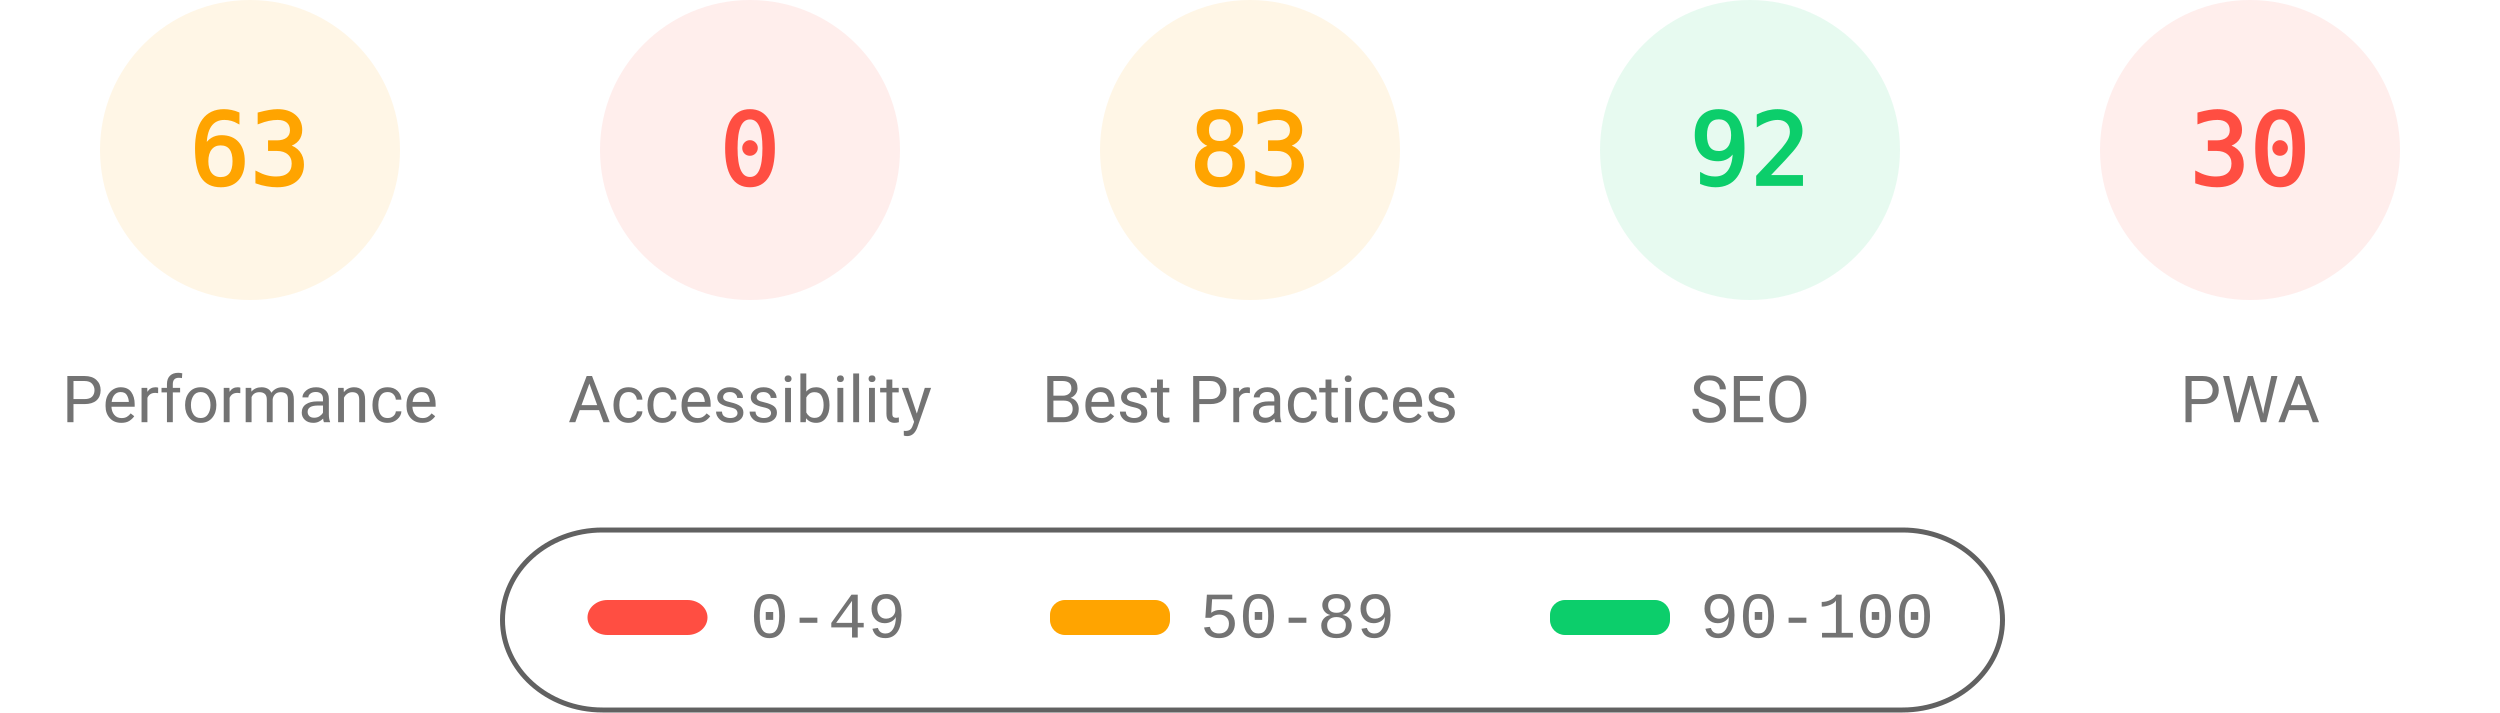
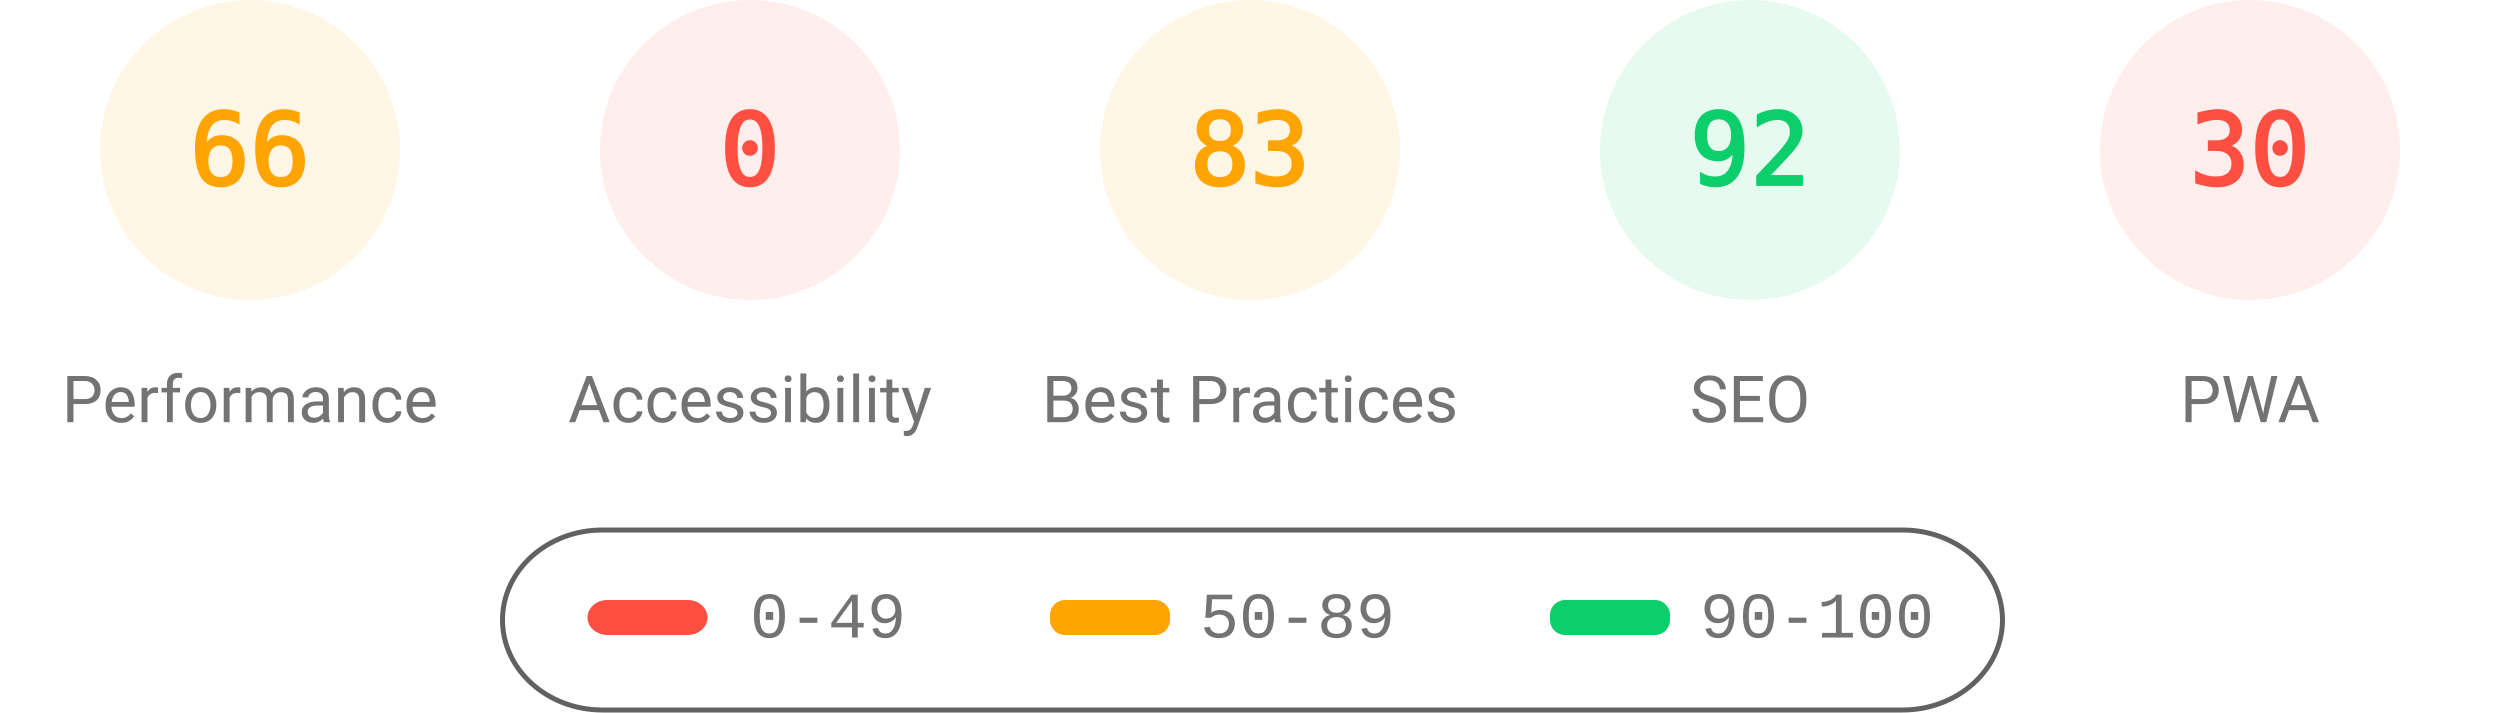
<svg xmlns="http://www.w3.org/2000/svg" fill="none" width="1000" height="285">
  <style>.gauge-base{opacity:.1}.gauge-arc{fill:none;animation-delay:250ms;stroke-linecap:round;transform:rotate(-90deg);transform-origin:100px 60px;animation:load-gauge 1s ease forwards}.guage-text{font-size:40px;font-family:monospace;text-align:center}.guage-red{color:#ff4e42;fill:#ff4e42;stroke:#ff4e42}.guage-orange{color:#ffa400;fill:#ffa400;stroke:#ffa400}.guage-green{color:#0cce6b;fill:#0cce6b;stroke:#0cce6b}.guage-undefined{color:#5c5c5c;fill:#5c5c5c;stroke:#5c5c5c}.guage-title{color:#737373;fill:#737373;stroke:none;font-size:26px;line-height:26px;font-family:Roboto,Halvetica,Arial,sans-serif}@keyframes load-gauge{from{stroke-dasharray:0 352.858}}</style>
  <svg class="guage-div guage-perf guage-orange" viewBox="0 0 200 200" width="200" height="200">
    <circle class="gauge-base" r="56" cx="100" cy="60" stroke-width="8" />
-     <circle class="gauge-arc guage-arc-1" r="56" cx="100" cy="60" stroke-width="8" style="stroke-dasharray:221.671,351.858" />
-     <text class="guage-text" x="100" y="60" alignment-baseline="central" dominant-baseline="central" text-anchor="middle">63</text>
+     <circle class="gauge-arc guage-arc-1" r="56" cx="100" cy="60" stroke-width="8" style="stroke-dasharray:232.226,351.858" />
+     <text class="guage-text" x="100" y="60" alignment-baseline="central" dominant-baseline="central" text-anchor="middle">66</text>
    <text class="guage-title" x="100" y="160" alignment-baseline="central" dominant-baseline="central" text-anchor="middle">Performance</text>
  </svg>
  <svg class="guage-div guage-acc guage-red" viewBox="0 0 200 200" width="200" height="200" x="200">
    <circle class="gauge-base" r="56" cx="100" cy="60" stroke-width="8" />
    <circle class="gauge-arc guage-arc-2" r="56" cx="100" cy="60" stroke-width="8" style="stroke-dasharray:0,351.858" />
    <text class="guage-text" x="100" y="60" alignment-baseline="central" dominant-baseline="central" text-anchor="middle">0</text>
    <text class="guage-title" x="100" y="160" alignment-baseline="central" dominant-baseline="central" text-anchor="middle">Accessibility</text>
  </svg>
  <svg class="guage-div guage-best guage-orange" viewBox="0 0 200 200" width="200" height="200" x="400">
    <circle class="gauge-base" r="56" cx="100" cy="60" stroke-width="8" />
    <circle class="gauge-arc guage-arc-3" r="56" cx="100" cy="60" stroke-width="8" style="stroke-dasharray:292.042,351.858" />
    <text class="guage-text" x="100" y="60" alignment-baseline="central" dominant-baseline="central" text-anchor="middle">83</text>
    <text class="guage-title" x="100" y="160" alignment-baseline="central" dominant-baseline="central" text-anchor="middle">Best Practices</text>
  </svg>
  <svg class="guage-div guage-seo guage-green" viewBox="0 0 200 200" width="200" height="200" x="600">
    <circle class="gauge-base" r="56" cx="100" cy="60" stroke-width="8" />
    <circle class="gauge-arc guage-arc-4" r="56" cx="100" cy="60" stroke-width="8" style="stroke-dasharray:323.709,351.858" />
    <text class="guage-text" x="100" y="60" alignment-baseline="central" dominant-baseline="central" text-anchor="middle">92</text>
    <text class="guage-title" x="100" y="160" alignment-baseline="central" dominant-baseline="central" text-anchor="middle">SEO</text>
  </svg>
  <svg class="guage-div guage-pwa guage-red" viewBox="0 0 200 200" width="200" height="200" x="800">
    <circle class="gauge-base" r="56" cx="100" cy="60" stroke-width="8" />
    <circle class="gauge-arc guage-arc-4" r="56" cx="100" cy="60" stroke-width="8" style="stroke-dasharray:105.557,351.858" />
    <text class="guage-text" x="100" y="60" alignment-baseline="central" dominant-baseline="central" text-anchor="middle">30</text>
    <text class="guage-title" x="100" y="160" alignment-baseline="central" dominant-baseline="central" text-anchor="middle">PWA</text>
  </svg>
  <svg width="604" height="76" x="200" y="210">
    <path fill="none" id="canvas_background" d="M-1-1h604v80H-1z" />
    <rect fill-opacity="0" stroke="#616161" stroke-width="2" rx="40" id="svg_2" height="72" width="600" y="2" x="1" fill="#000" />
    <rect stroke="#000" rx="8" id="svg_3" height="14" width="48" y="30" x="35" stroke-opacity="null" stroke-width="0" fill="#ff4e42" />
    <rect stroke="#000" rx="6" id="svg_4" height="14" width="48" y="30" x="220" stroke-opacity="null" stroke-width="0" fill="#ffa400" />
    <rect stroke="#000" rx="6" id="svg_5" height="14" width="48" y="30" x="420" stroke-opacity="null" stroke-width="0" fill="#0cce6b" />
    <text xml:space="preserve" text-anchor="start" font-family="'Courier New', Courier, monospace" font-size="26" id="svg_6" y="45" x="100" stroke-opacity="null" stroke-width="0" stroke="#000" fill="#737373">0-49</text>
    <text xml:space="preserve" text-anchor="start" font-family="'Courier New', Courier, monospace" font-size="26" id="svg_7" y="45" x="280" stroke-opacity="null" stroke-width="0" stroke="#000" fill="#737373">50-89</text>
    <text xml:space="preserve" text-anchor="start" font-family="'Courier New', Courier, monospace" font-size="26" id="svg_8" y="45" x="480" stroke-opacity="null" stroke-width="0" stroke="#000" fill="#737373">90-100</text>
  </svg>
</svg>
